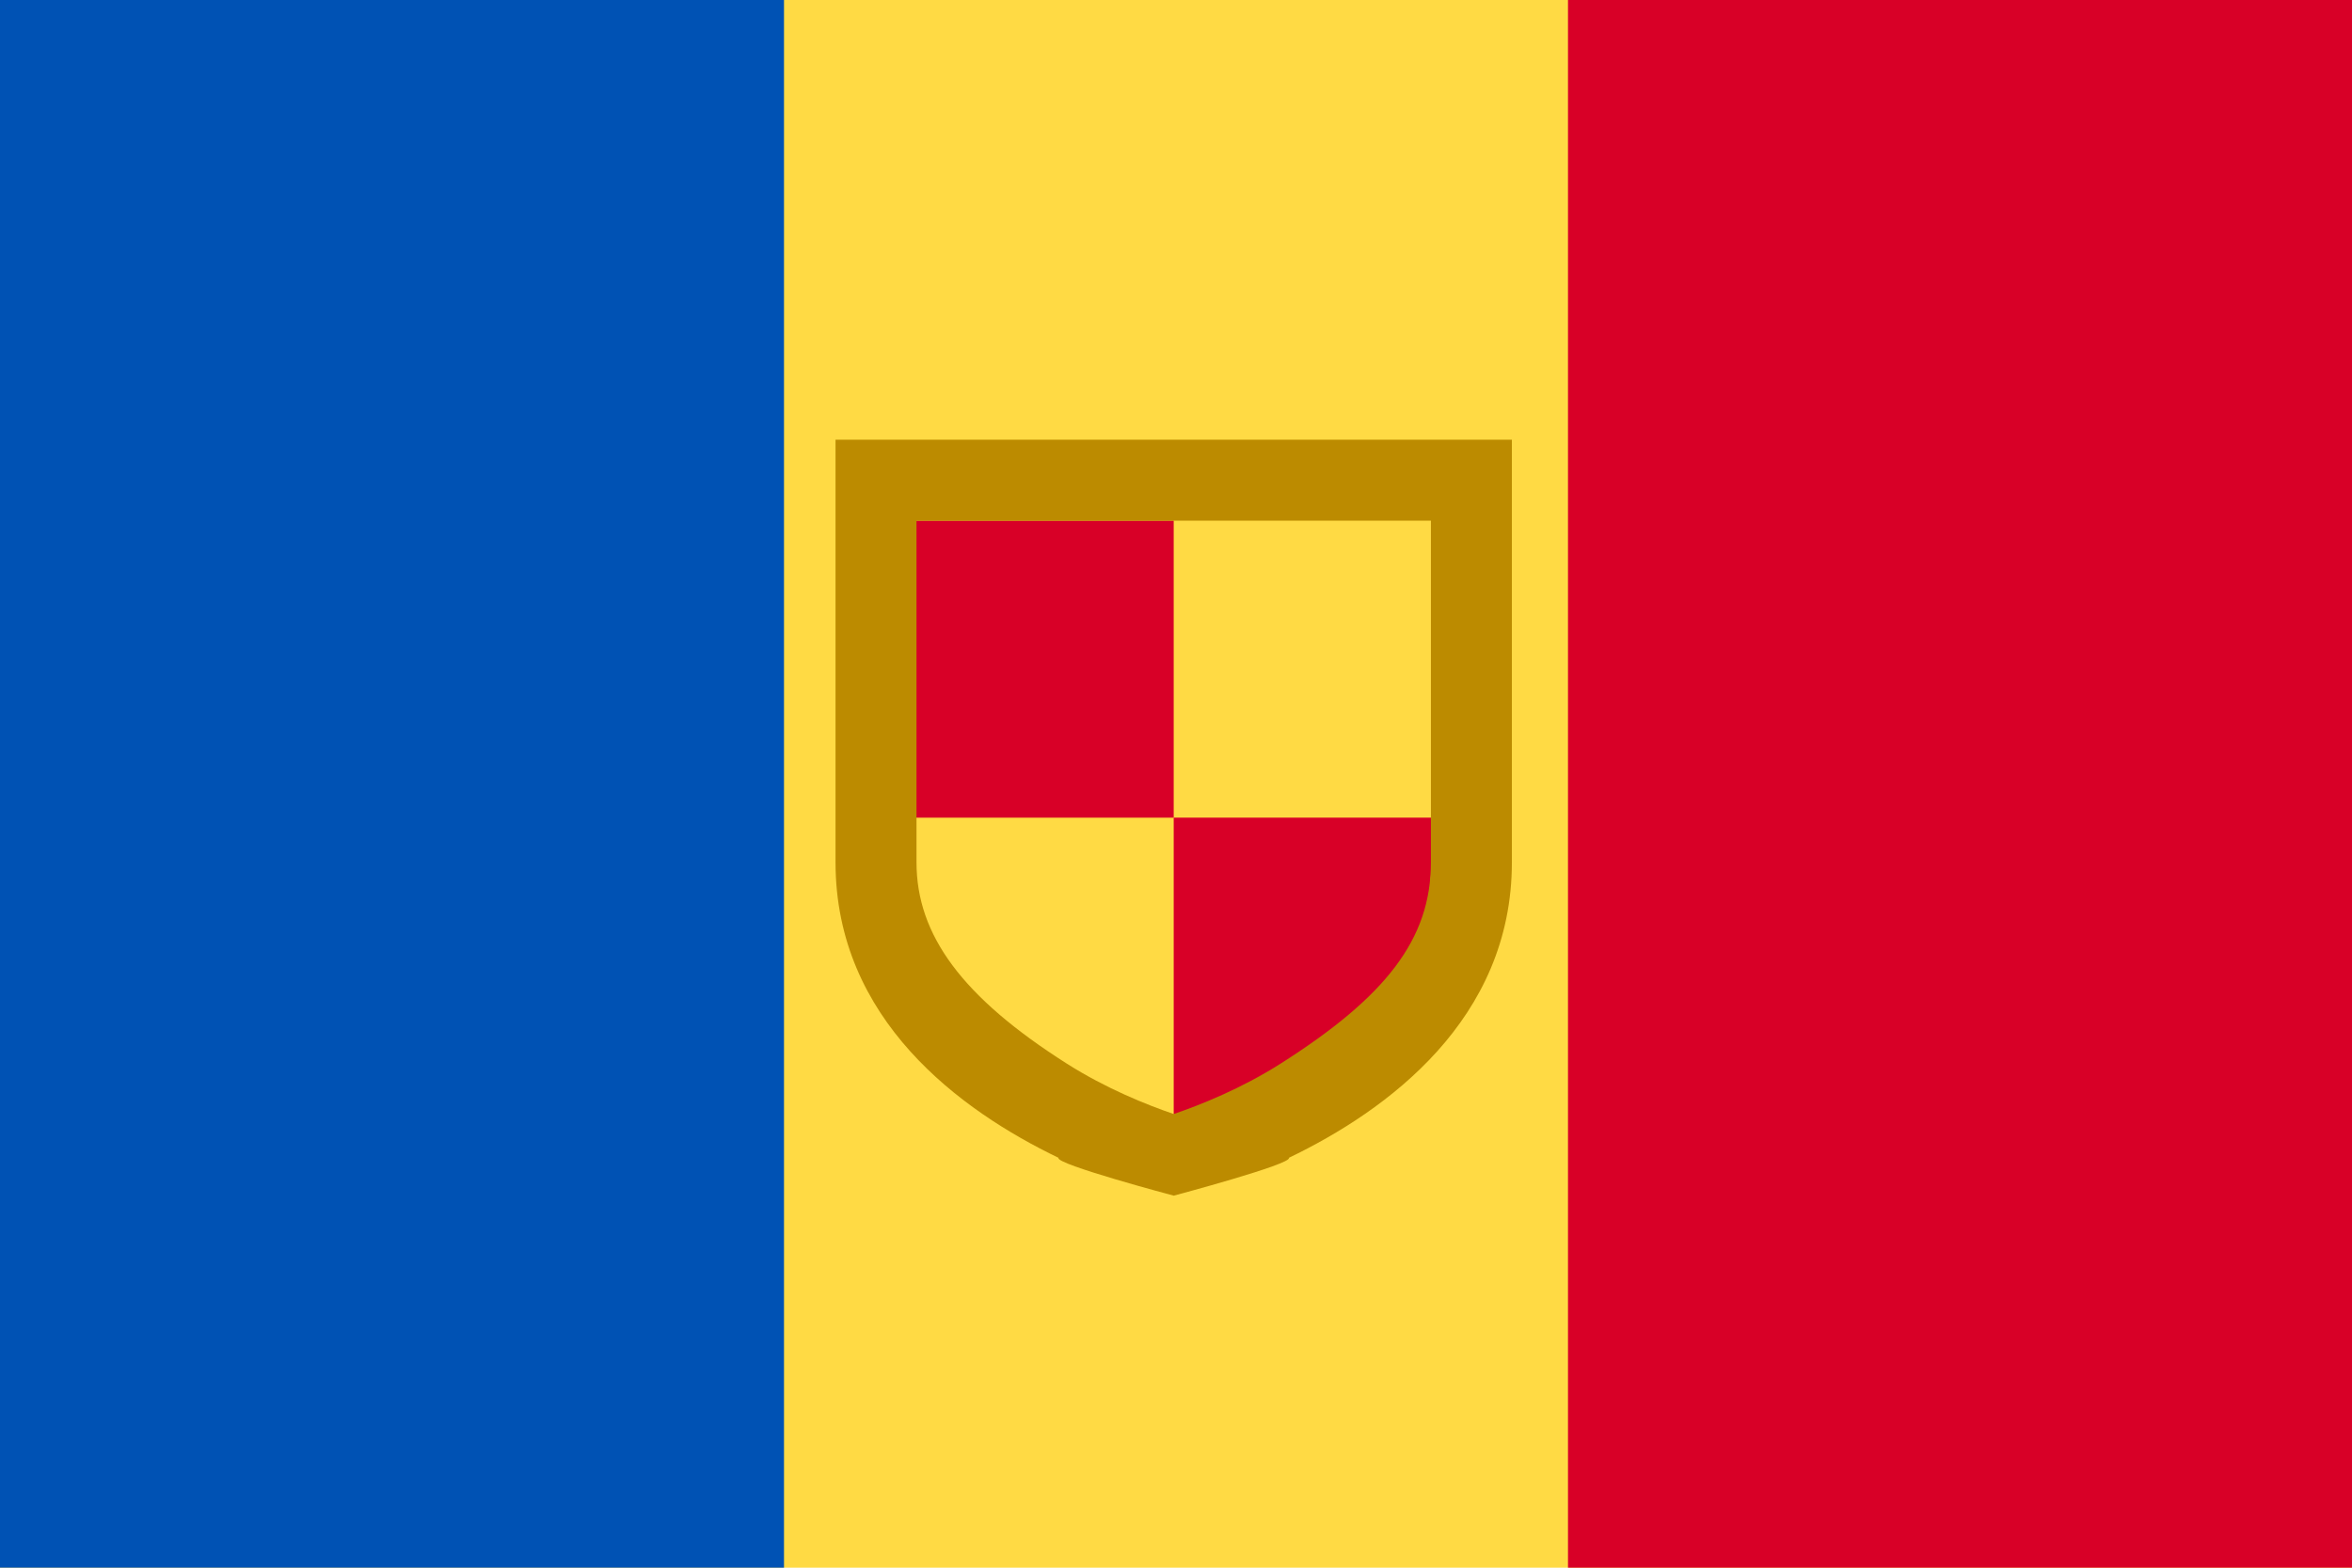
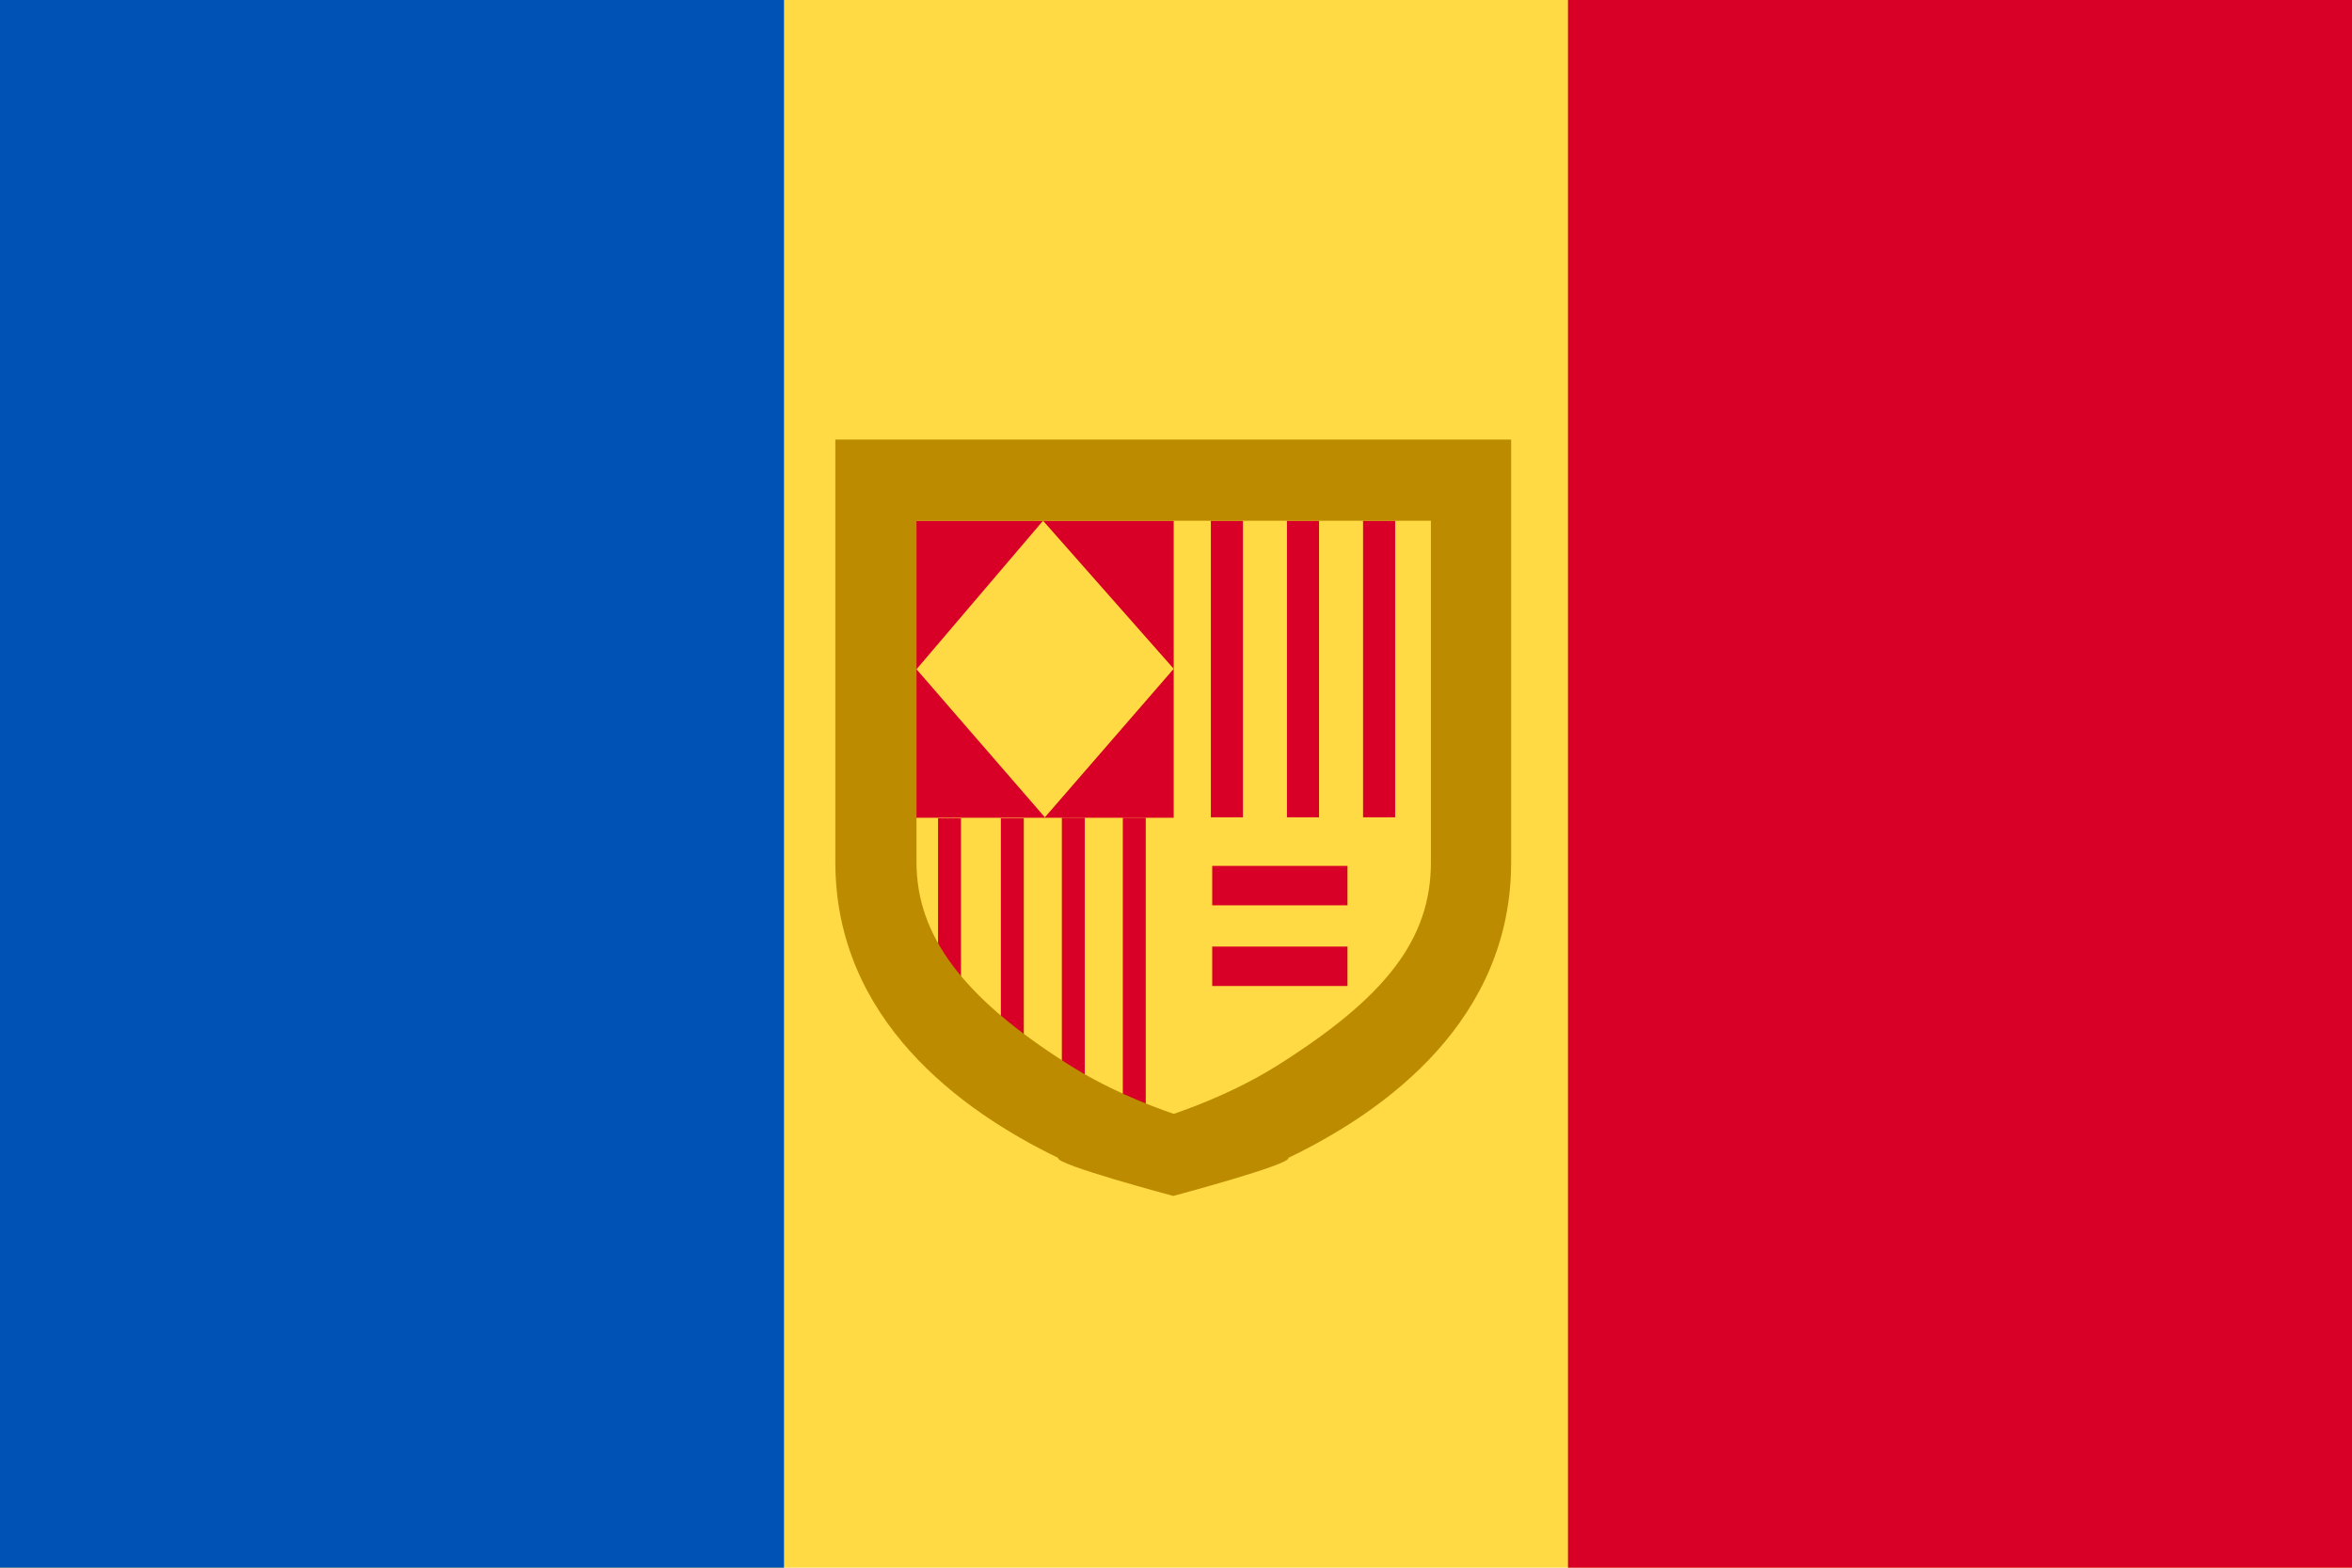
- <svg xmlns="http://www.w3.org/2000/svg" version="1.1" viewBox="0 0 513 342">
-   <rect y="0" fill="#FFDA44" width="513" height="342" />
-   <rect y="0" fill="#0052B4" width="171" height="342" />
-   <rect x="342" y="0" fill="#D80027" width="171" height="342" />
-   <rect x="198.92" y="113.58" fill="#D80027" width="57.08" height="64.8" />
-   <polygon fill="#D80027" points="309.16,228.68 256,243.18 256,178.38 313.08,178.38 " />
-   <path fill="#BC8B00" d="M182.24,95.92v92.2c0,34.32,27.26,54.17,48.63,64.46c-0.8,1.37,25.13,8.26,25.13,8.26s25.93-6.9,25.13-8.26  c21.38-10.29,48.63-30.14,48.63-64.46v-92.2L182.24,95.92z M312.1,188.12c0,16.88-10,29.43-32.76,43.9  c-8.62,5.48-17.54,9.03-23.34,11.01c-5.8-1.98-14.72-5.53-23.34-11.01C209.9,217.55,199.9,204,199.9,188.12v-74.54h112.2  L312.1,188.12z" />
+ <svg xmlns="http://www.w3.org/2000/svg" viewBox="0 0 513 342">
+   <style />
+   <path fill="#FFDA44" d="M0 0h513v342H0z" />
+   <path fill="#0052B4" d="M0 0h171v342H0z" />
+   <path fill="#D80027" d="M342 0h171v342H342zM198.9 113.6H256v64.8h-57.1z" />
+   <g stroke="#D80027" stroke-width="7">
+     <path d="M267.6 113.6v64.7M284.2 113.6v64.7M300.8 113.6v64.7" />
+   </g>
+   <g stroke="#D80027" stroke-width="5">
+     <path d="M247.4 178.4v64.7M234.1 178.4v64.7M220.8 178.5v53.9M207.1 178.5v47.1" />
+   </g>
+   <path fill="#FFDA44" d="m199.9 146 27.6-32.4 28.5 32.3-28.1 32.4z" />
+   <path fill="#BC8B00" d="M182.2 95.9v92.2c0 34.3 27.3 54.2 48.6 64.5-.8 1.4 25.1 8.3 25.1 8.3s25.9-6.9 25.1-8.3c21.4-10.3 48.6-30.1 48.6-64.5V95.9H182.2zm129.9 92.2c0 16.9-10 29.4-32.8 43.9-8.6 5.5-17.5 9-23.3 11-5.8-2-14.7-5.5-23.3-11-22.8-14.5-32.8-28-32.8-43.9v-74.5h112.2v74.5z" />
+   <path fill="#D80027" d="M264.4 188.9h29.5v8.6h-29.5zM264.4 206.5h29.5v8.6h-29.5z" />
</svg>
